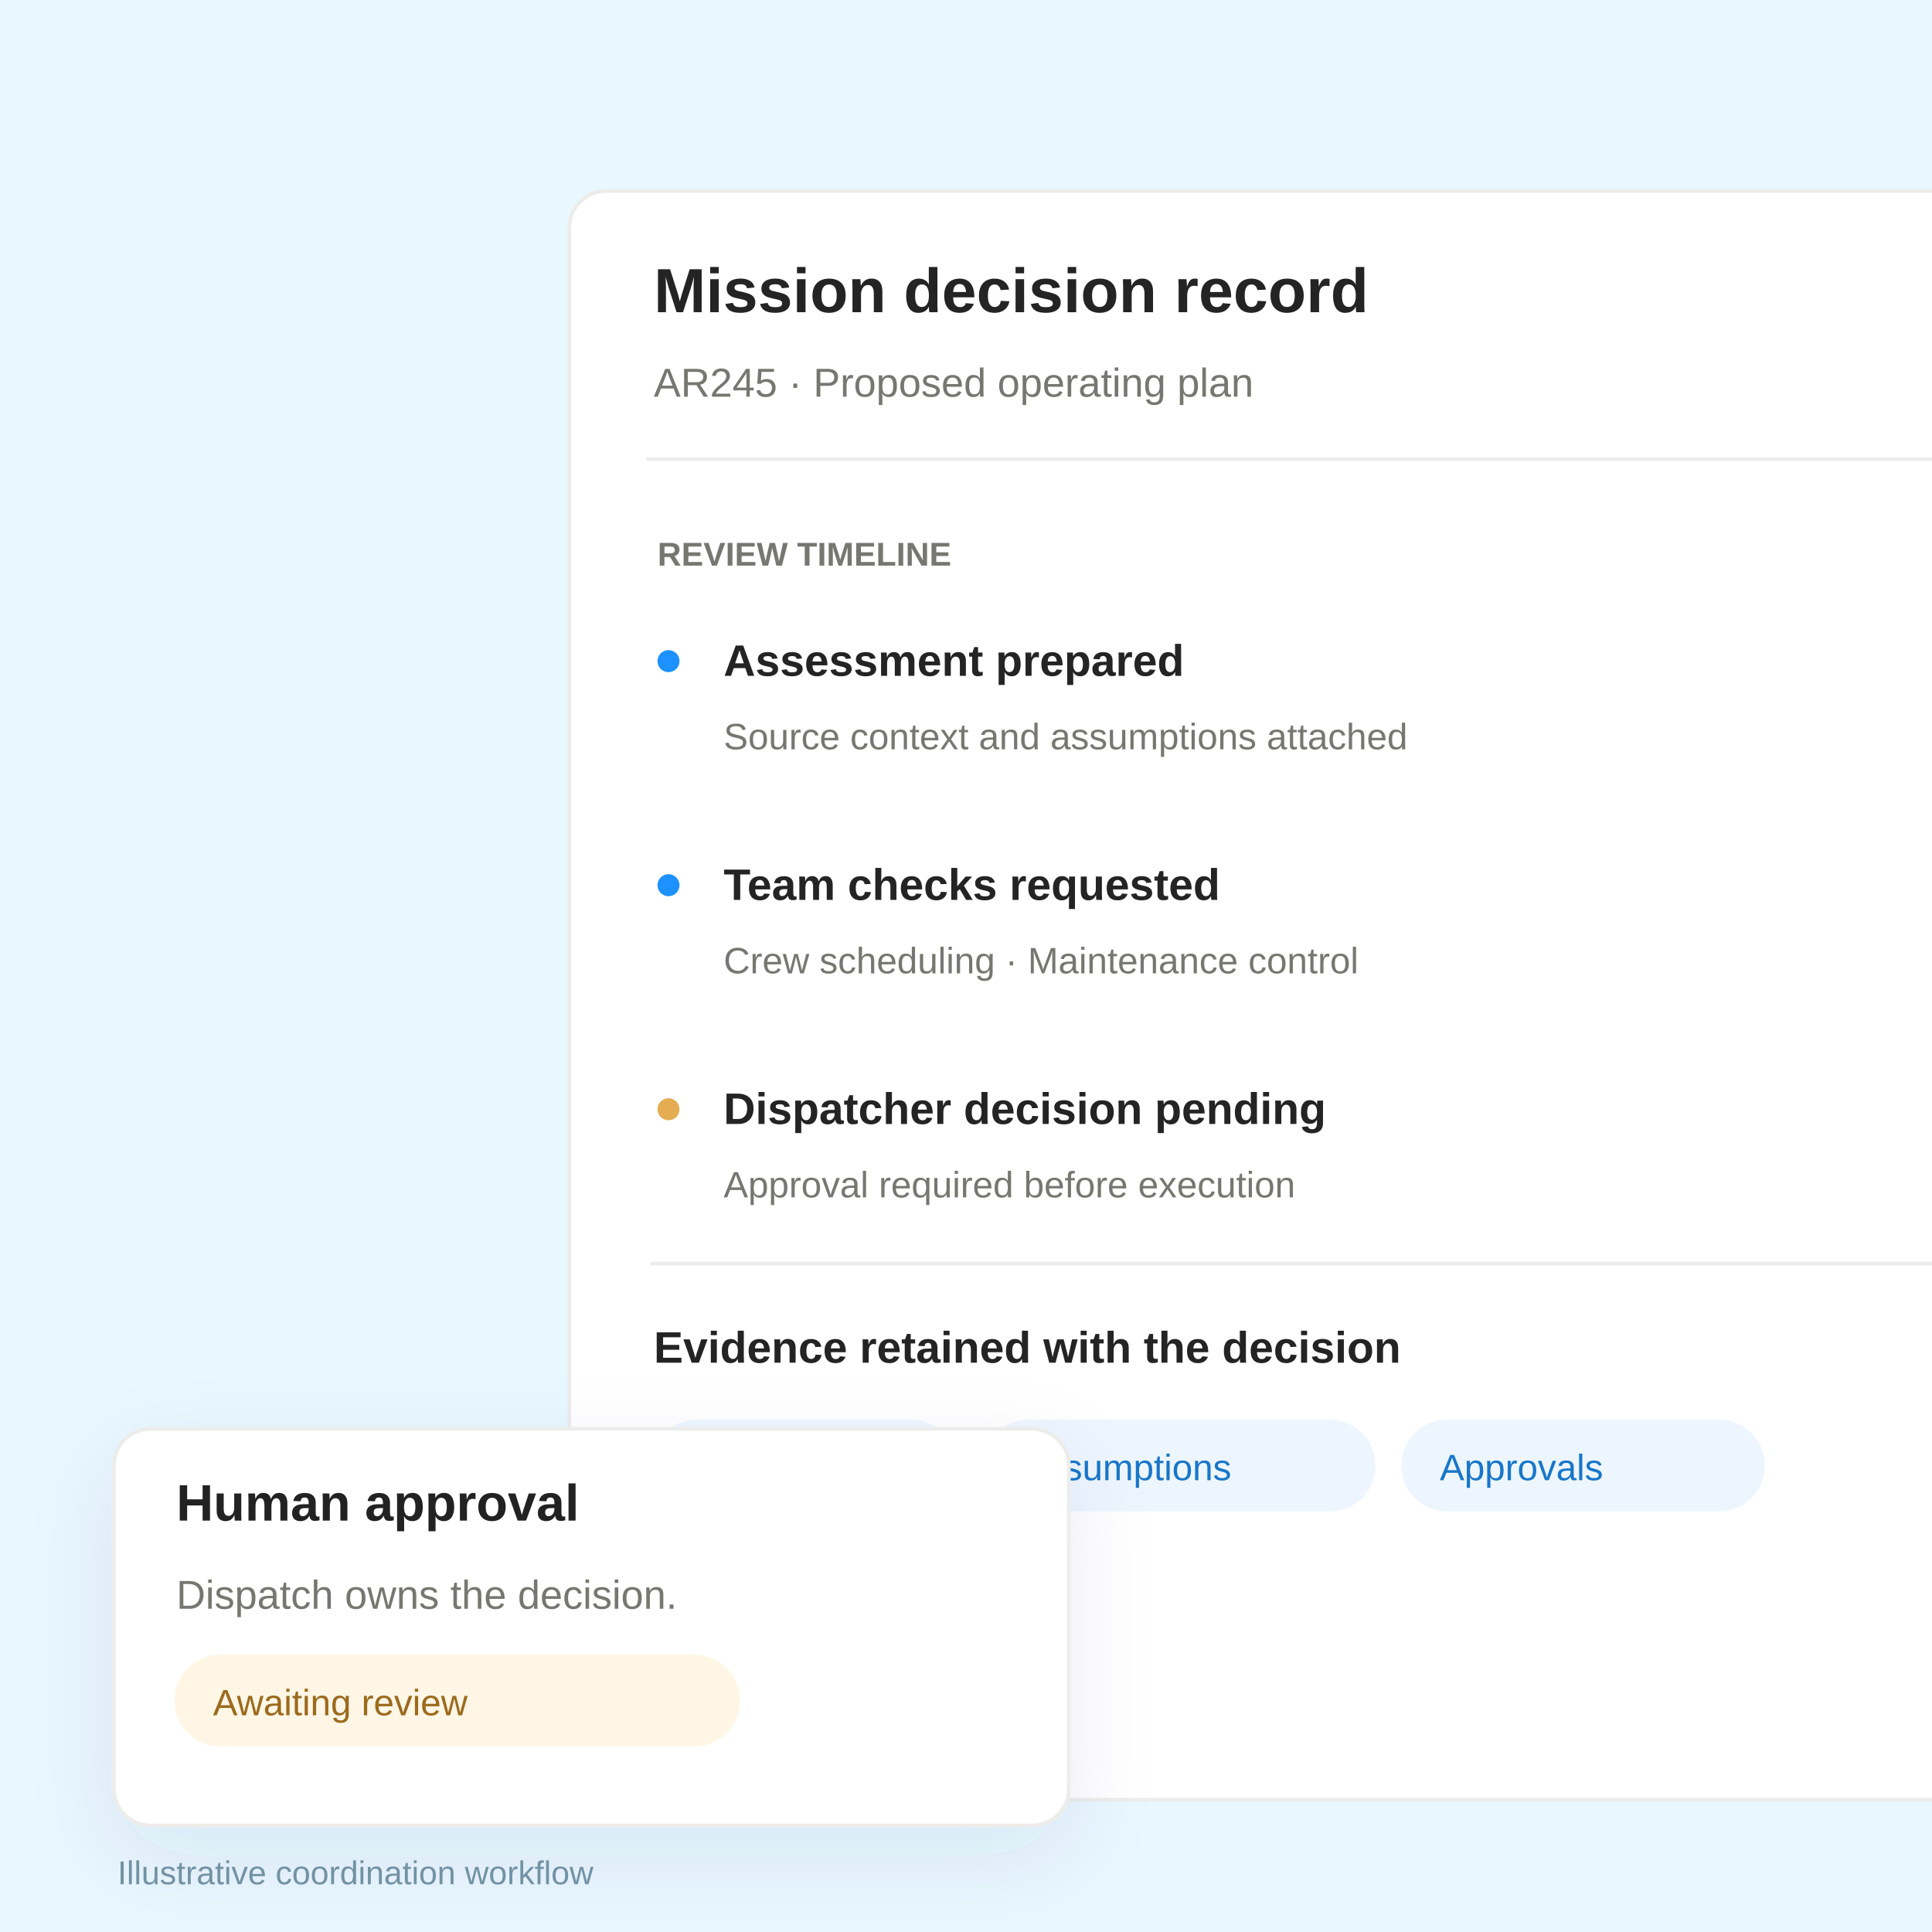
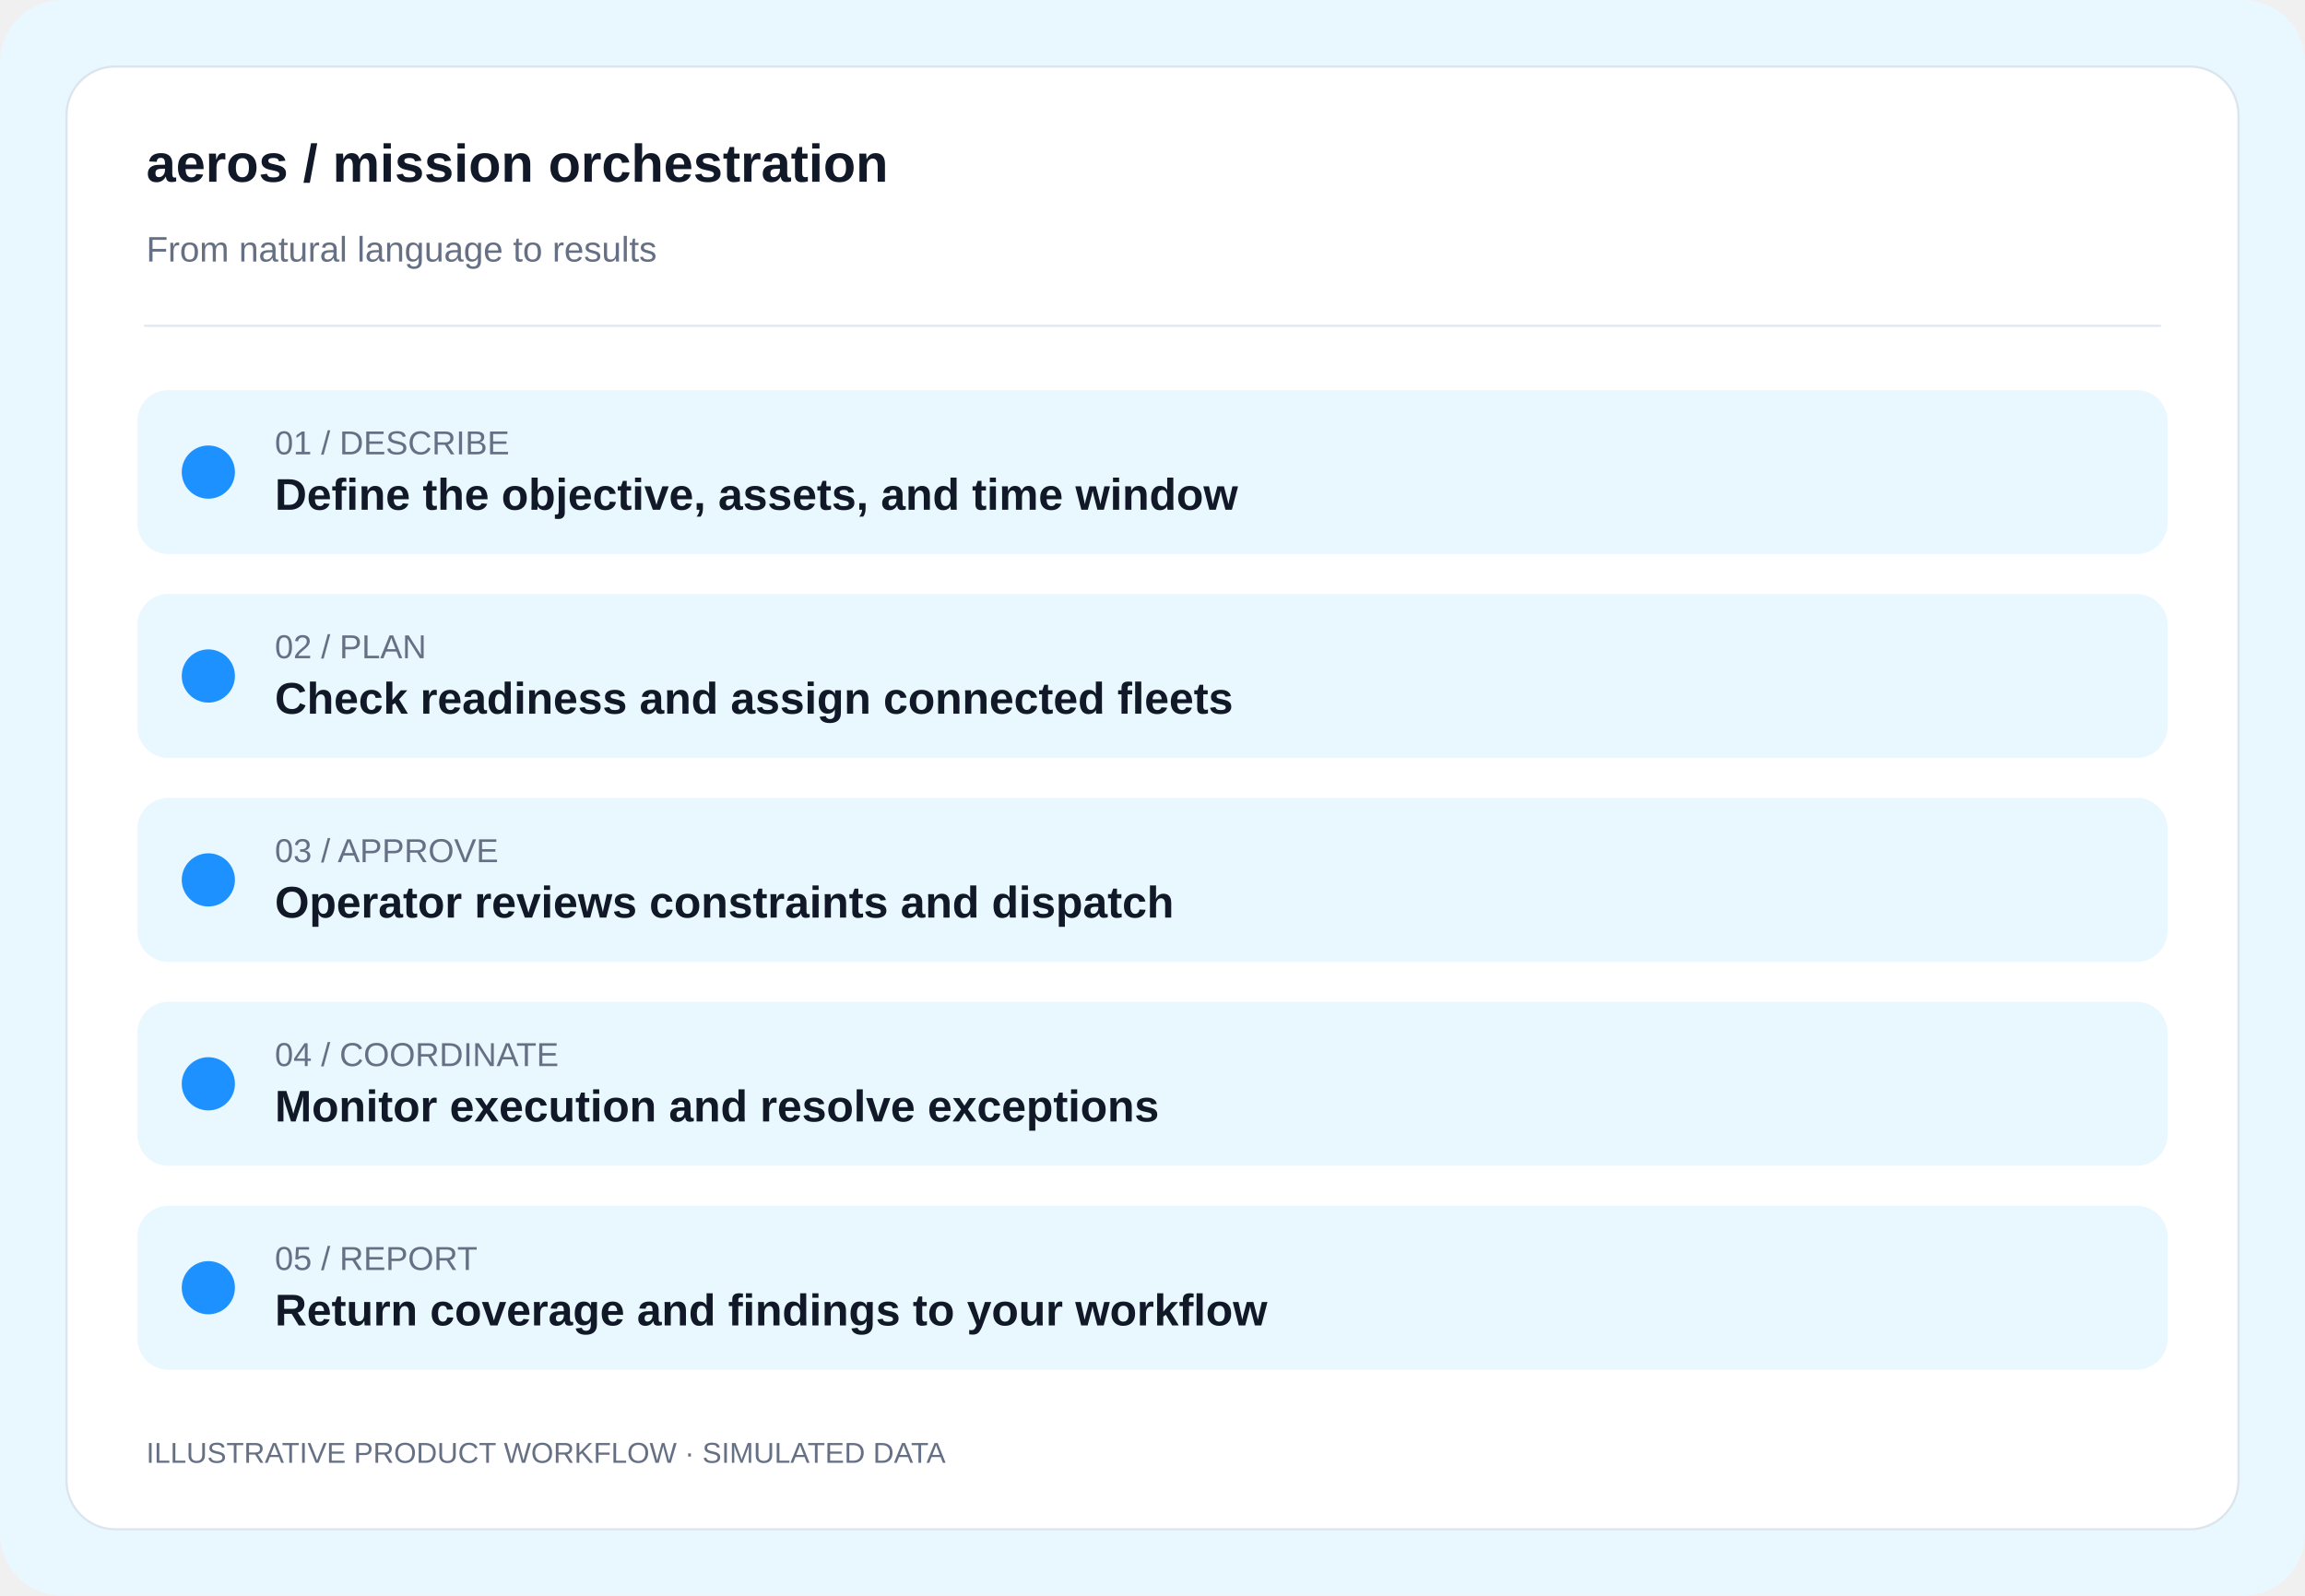
- <svg xmlns="http://www.w3.org/2000/svg" width="526" height="526" viewBox="0 0 526 526">
-   <defs>
-     <filter id="shadow" x="-30%" y="-30%" width="160%" height="180%">
-       <feDropShadow dx="0" dy="8" stdDeviation="12" flood-color="#245575" flood-opacity=".08" />
-     </filter>
-   </defs>
-   <g font-family="Arial, Helvetica, sans-serif">
-     <rect x="0" y="0" width="526" height="526" rx="0" fill="#e9f7ff" stroke="#e9f7ff" />
-     <rect x="155" y="52" width="405" height="438" rx="10" fill="white" stroke="#ececea" />
-     <text x="178" y="85" fill="#242424" font-size="17" font-weight="600">Mission decision record</text>
-     <text x="178" y="108" fill="#777772" font-size="11" font-weight="400">AR245 · Proposed operating plan</text>
-     <path d="M176 125h350" stroke="#ececea" />
-     <text x="179" y="154" fill="#777772" font-size="9" font-weight="600">REVIEW TIMELINE</text>
-     <circle cx="182" cy="180" r="3" fill="#1c91ff" />
-     <text x="197" y="184" fill="#242424" font-size="12" font-weight="600">Assessment prepared</text>
-     <text x="197" y="204" fill="#777772" font-size="10" font-weight="400">Source context and assumptions attached</text>
-     <circle cx="182" cy="241" r="3" fill="#1c91ff" />
-     <text x="197" y="245" fill="#242424" font-size="12" font-weight="600">Team checks requested</text>
-     <text x="197" y="265" fill="#777772" font-size="10" font-weight="400">Crew scheduling · Maintenance control</text>
-     <circle cx="182" cy="302" r="3" fill="#e5ad52" />
-     <text x="197" y="306" fill="#242424" font-size="12" font-weight="600">Dispatcher decision pending</text>
-     <text x="197" y="326" fill="#777772" font-size="10" font-weight="400">Approval required before execution</text>
-     <path d="M177 344h350" stroke="#ececea" />
-     <text x="178" y="371" fill="#242424" font-size="12" font-weight="600">Evidence retained with the decision</text>
-     <rect x="178" y="387" width="82" height="24" rx="12" fill="#edf6ff" stroke="#edf6ff" />
-     <text x="188" y="403" fill="#1876c9" font-size="10" font-weight="500">Sources</text>
-     <rect x="268" y="387" width="106" height="24" rx="12" fill="#edf6ff" stroke="#edf6ff" />
-     <text x="278" y="403" fill="#1876c9" font-size="10" font-weight="500">Assumptions</text>
-     <rect x="382" y="387" width="98" height="24" rx="12" fill="#edf6ff" stroke="#edf6ff" />
-     <text x="392" y="403" fill="#1876c9" font-size="10" font-weight="500">Approvals</text>
-     <g filter="url(#shadow)">
-       <rect x="31" y="389" width="260" height="108" rx="10" fill="white" stroke="#ececea" />
-       <text x="48" y="414" fill="#242424" font-size="14" font-weight="600">Human approval</text>
-       <text x="48" y="438" fill="#777772" font-size="11" font-weight="400">Dispatch owns the decision.</text>
-       <rect x="48" y="451" width="153" height="24" rx="12" fill="#fff6e5" stroke="#fff6e5" />
-       <text x="58" y="467" fill="#9b6a1f" font-size="10" font-weight="500">Awaiting review</text>
-     </g>
-     <text x="32" y="513" fill="#7292a4" font-size="9" font-weight="400">Illustrative coordination workflow</text>
+ <svg xmlns="http://www.w3.org/2000/svg" width="1040" height="720" viewBox="0 0 1040 720">
+   <rect width="1040" height="720" rx="28" fill="#e9f7ff" />
+   <rect x="30" y="30" width="980" height="660" rx="22" fill="#fff" stroke="#dce5ed" />
+   <g font-family="Arial,sans-serif" fill="#111827">
+     <text x="66" y="82" font-size="24" font-weight="700">aeros / mission orchestration</text>
+     <text x="66" y="118" font-size="16" fill="#667085">From natural language to results</text>
+     <path d="M65 147H975" stroke="#e2e8f0" />
+     <rect x="62" y="176" width="916" height="74" rx="14" fill="#e9f7ff" />
+     <circle cx="94" cy="213" r="12" fill="#1c91ff" />
+     <text x="124" y="205" font-size="15" fill="#667085">01 / DESCRIBE</text>
+     <text x="124" y="230" font-size="20" font-weight="600">Define the objective, assets, and time window</text>
+     <rect x="62" y="268" width="916" height="74" rx="14" fill="#e9f7ff" />
+     <circle cx="94" cy="305" r="12" fill="#1c91ff" />
+     <text x="124" y="297" font-size="15" fill="#667085">02 / PLAN</text>
+     <text x="124" y="322" font-size="20" font-weight="600">Check readiness and assign connected fleets</text>
+     <rect x="62" y="360" width="916" height="74" rx="14" fill="#e9f7ff" />
+     <circle cx="94" cy="397" r="12" fill="#1c91ff" />
+     <text x="124" y="389" font-size="15" fill="#667085">03 / APPROVE</text>
+     <text x="124" y="414" font-size="20" font-weight="600">Operator reviews constraints and dispatch</text>
+     <rect x="62" y="452" width="916" height="74" rx="14" fill="#e9f7ff" />
+     <circle cx="94" cy="489" r="12" fill="#1c91ff" />
+     <text x="124" y="481" font-size="15" fill="#667085">04 / COORDINATE</text>
+     <text x="124" y="506" font-size="20" font-weight="600">Monitor execution and resolve exceptions</text>
+     <rect x="62" y="544" width="916" height="74" rx="14" fill="#e9f7ff" />
+     <circle cx="94" cy="581" r="12" fill="#1c91ff" />
+     <text x="124" y="573" font-size="15" fill="#667085">05 / REPORT</text>
+     <text x="124" y="598" font-size="20" font-weight="600">Return coverage and findings to your workflow</text>
+     <text x="66" y="660" font-size="13" fill="#667085">ILLUSTRATIVE PRODUCT WORKFLOW · SIMULATED DATA</text>
  </g>
</svg>
